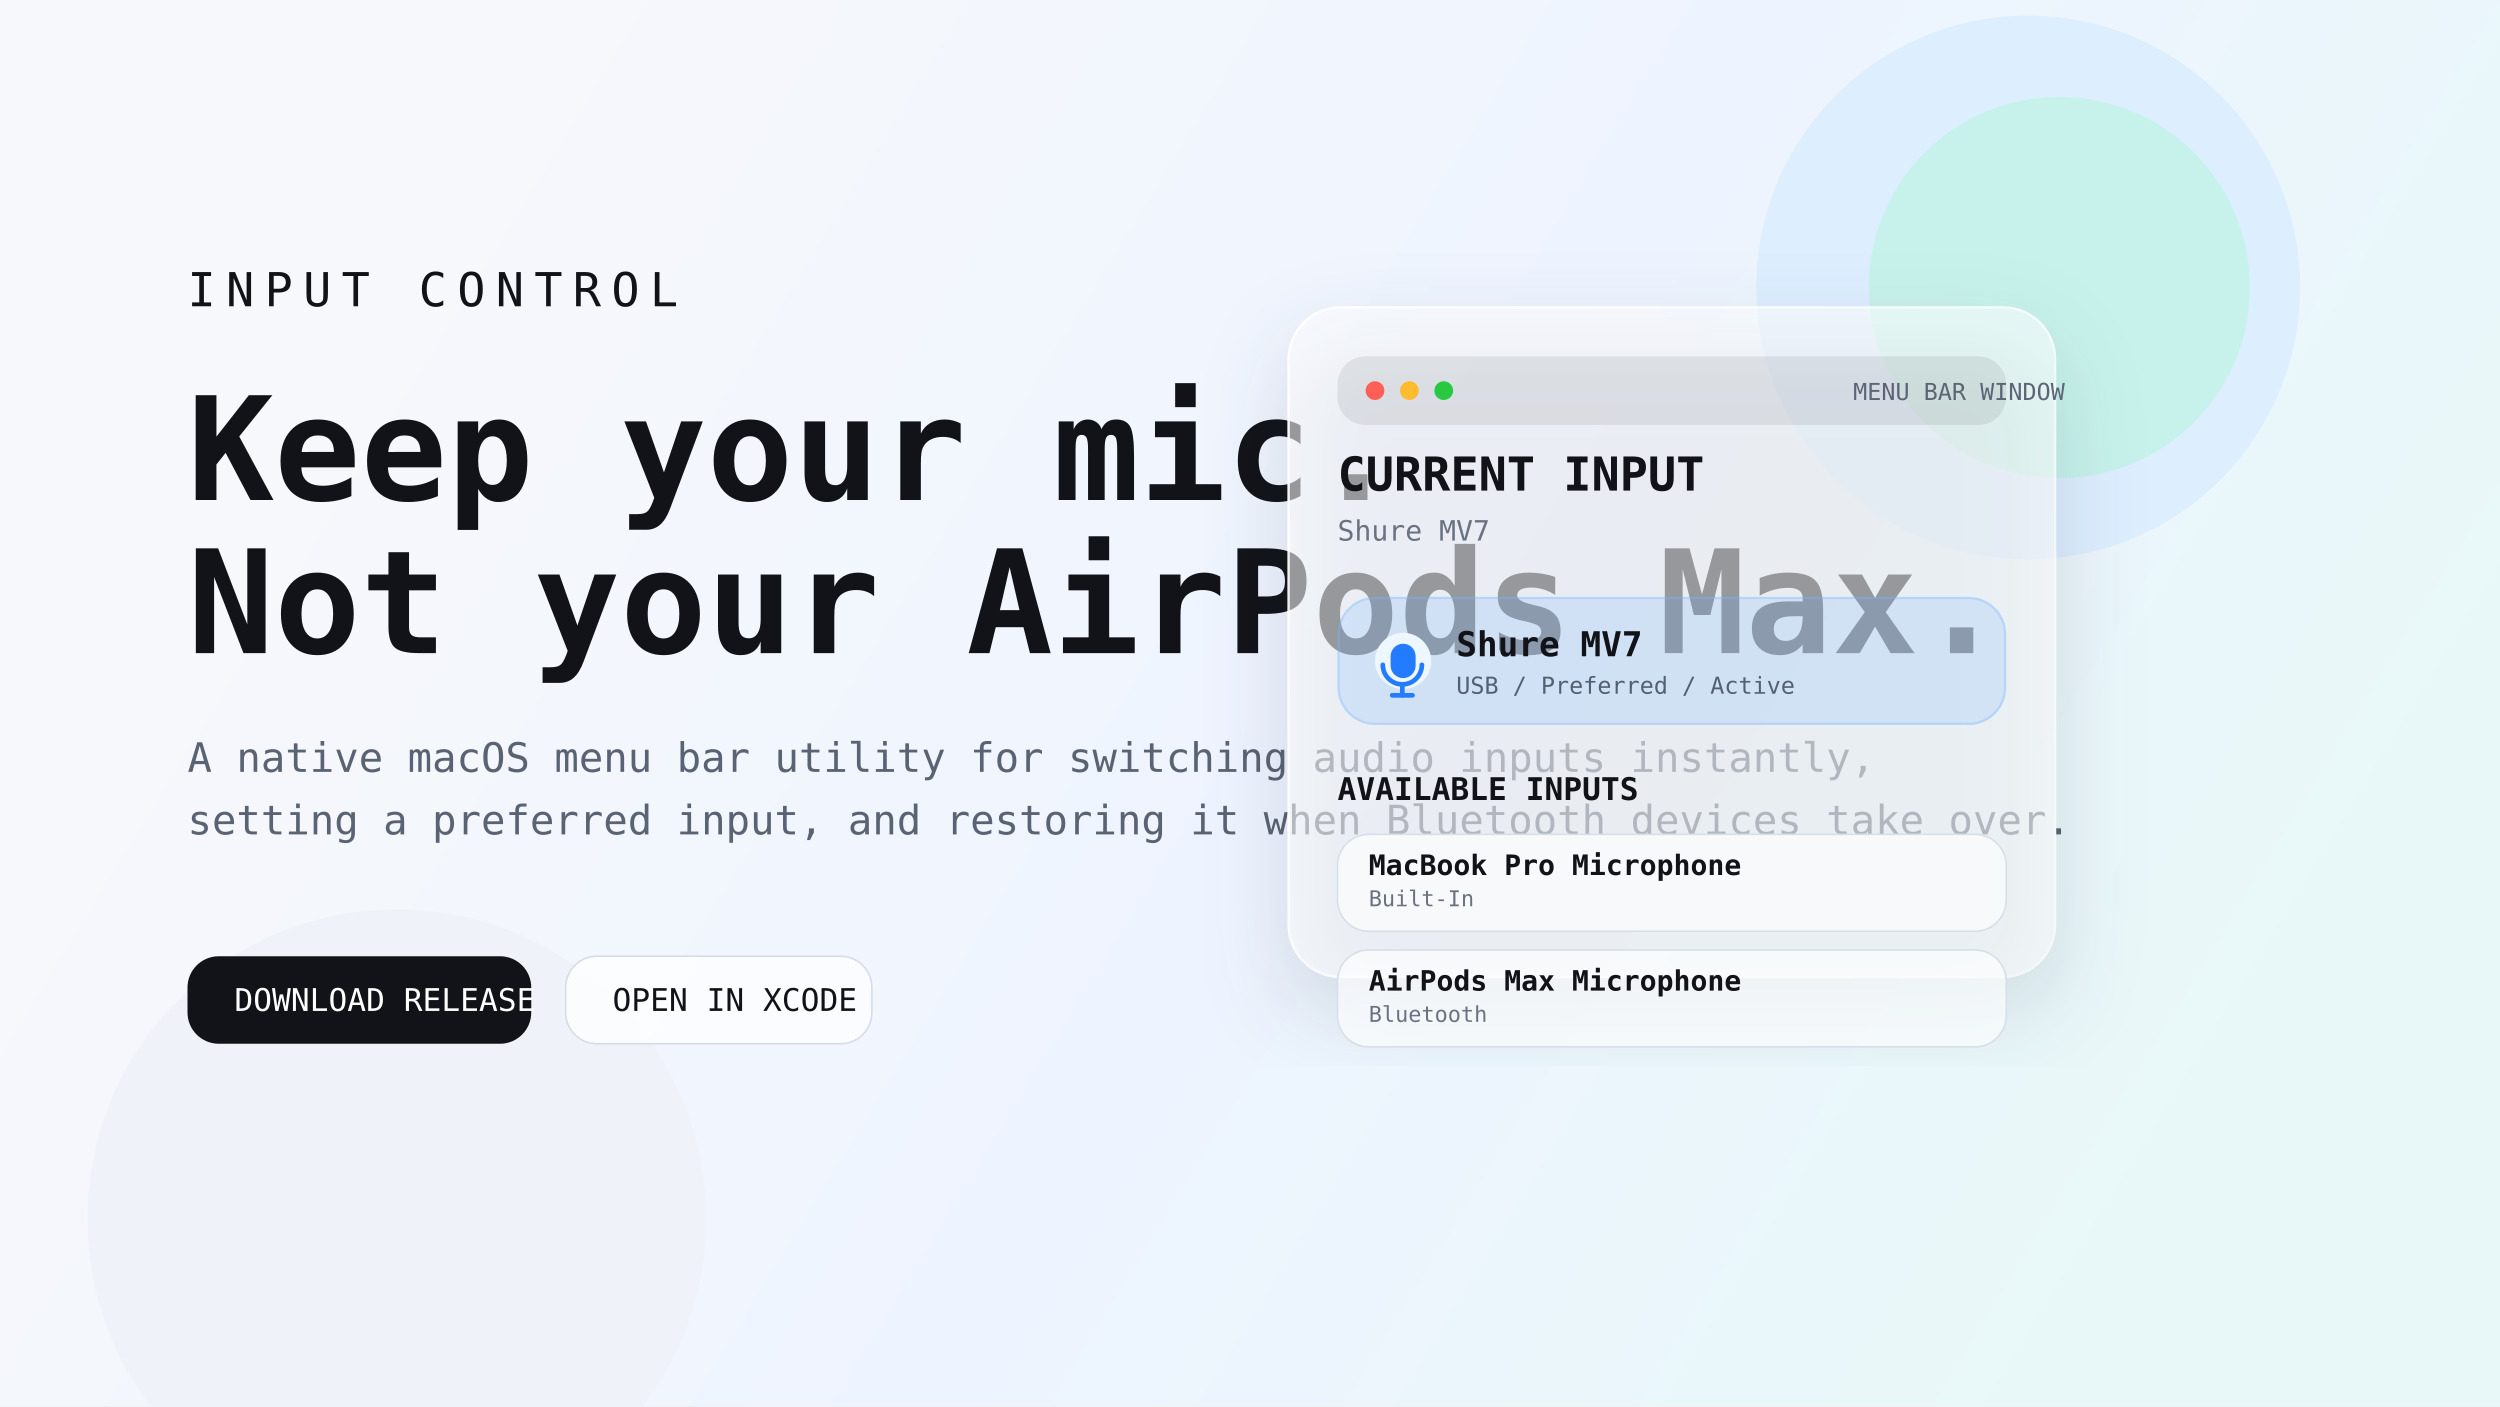
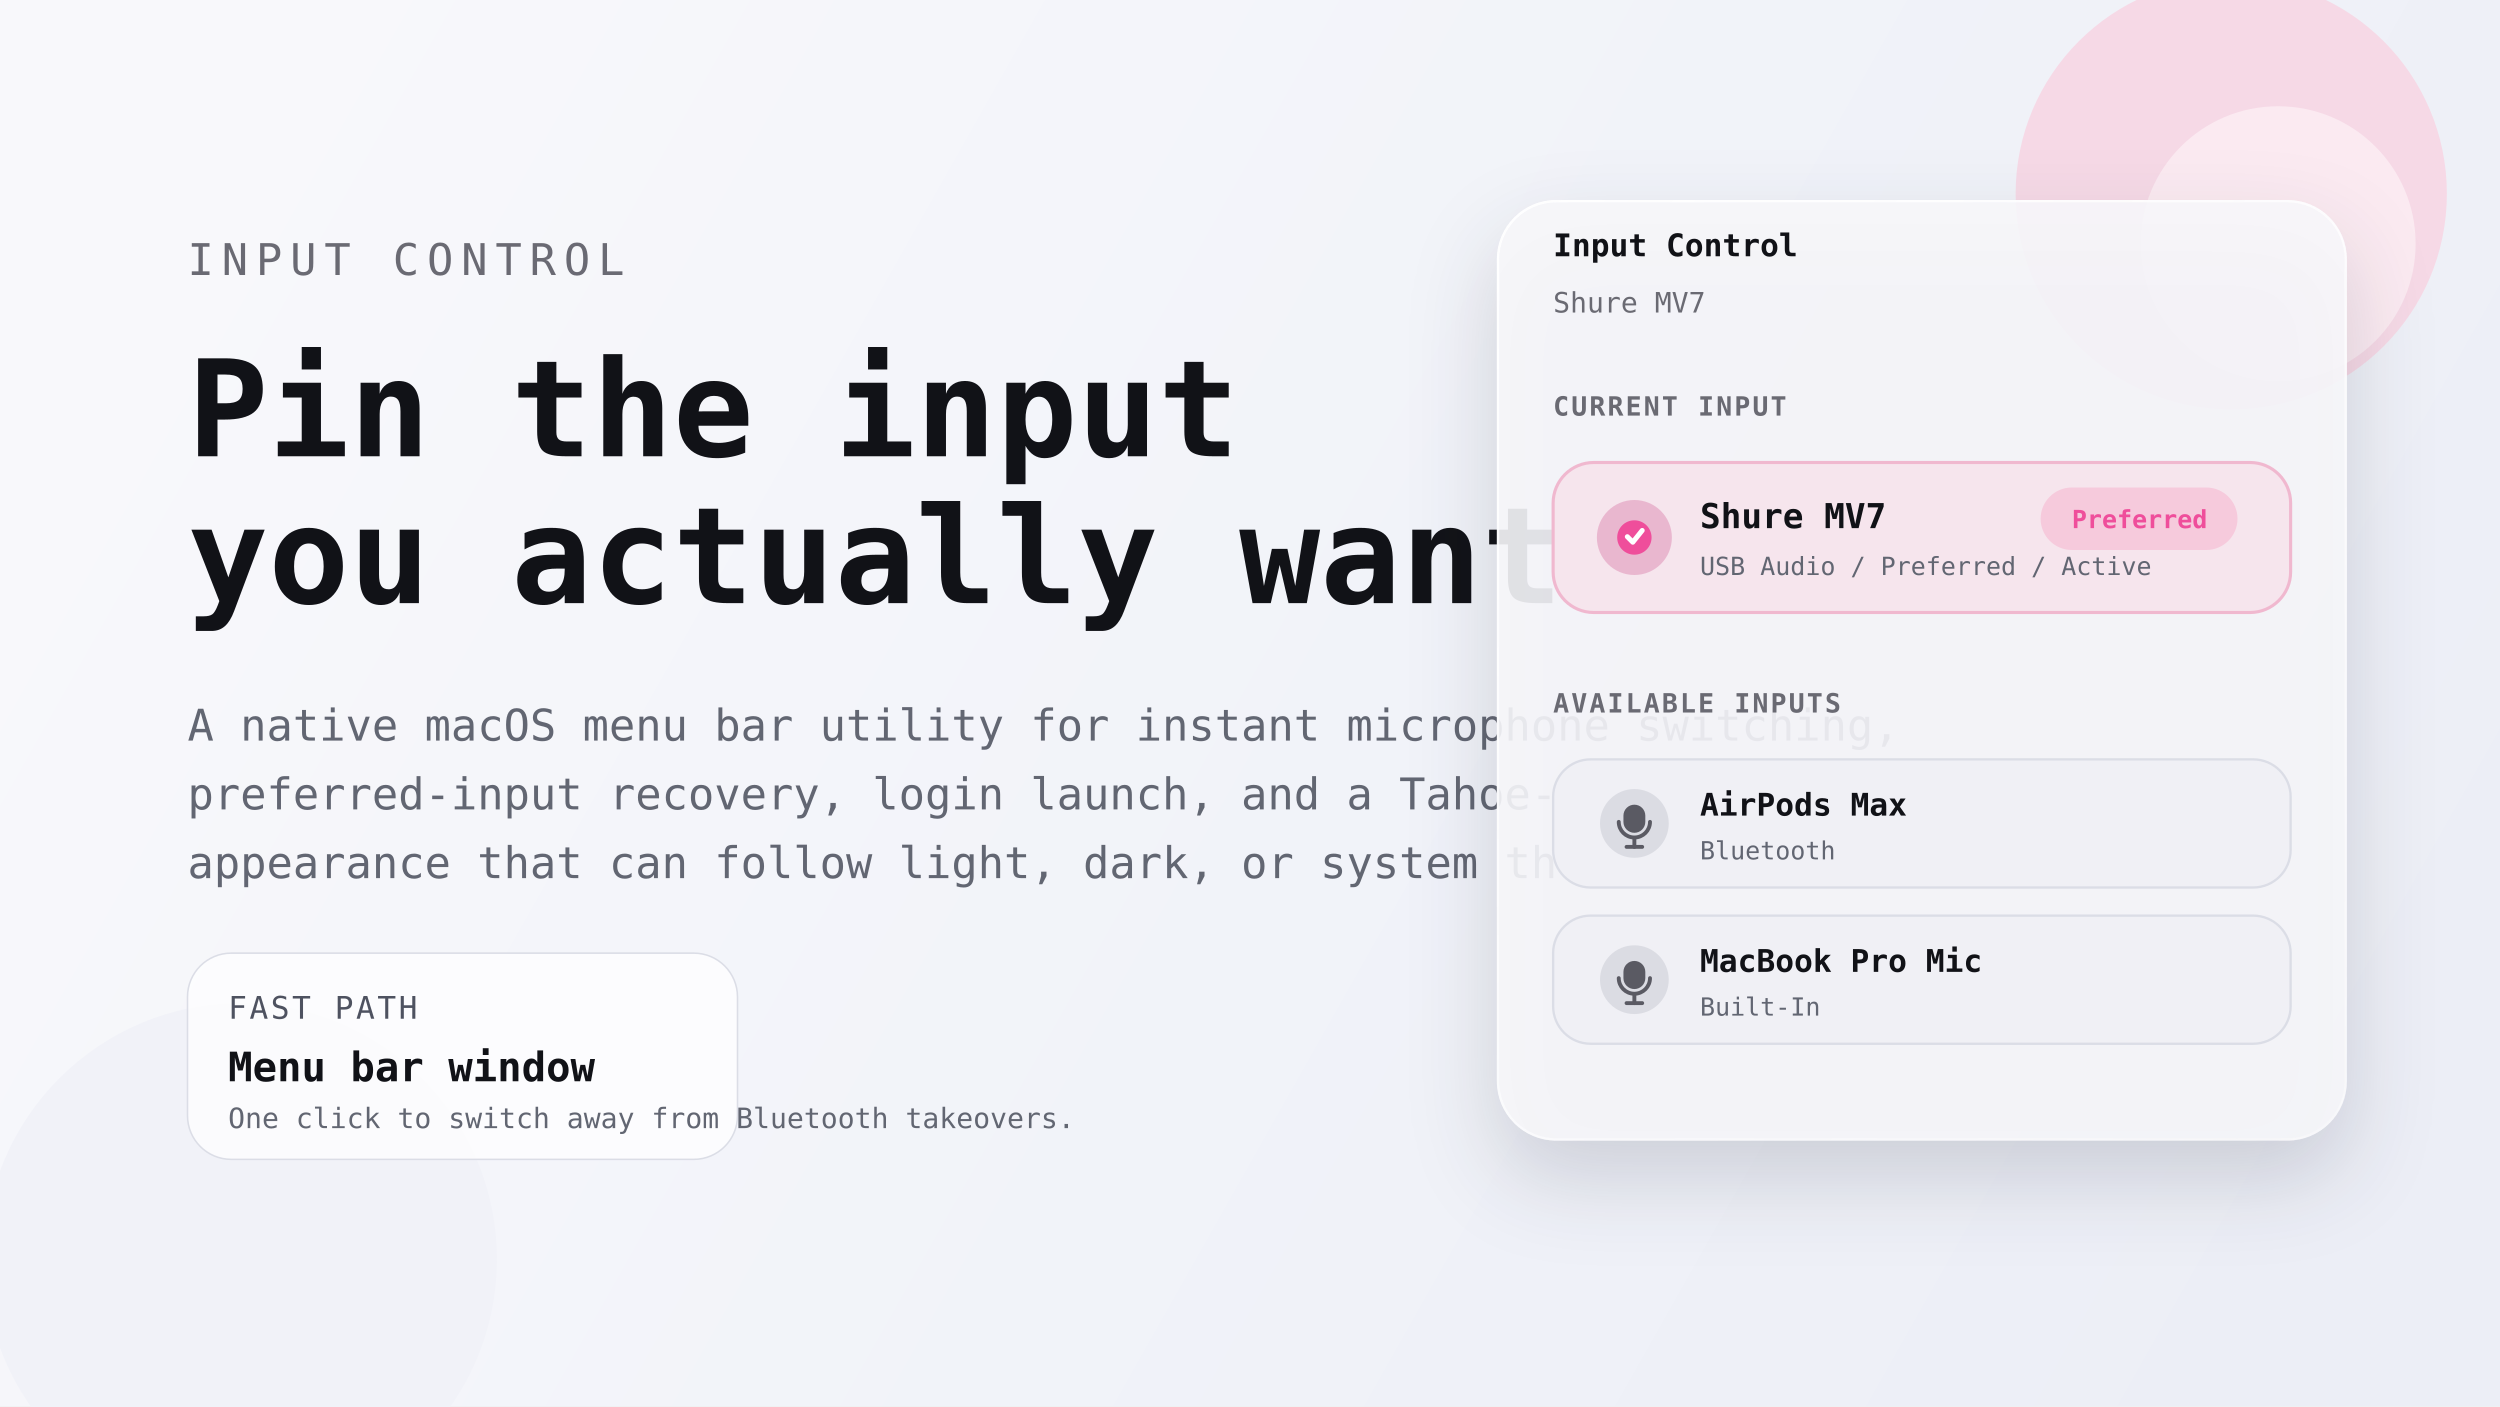
<svg xmlns="http://www.w3.org/2000/svg" width="1600" height="900" viewBox="0 0 1600 900" fill="none">
  <defs>
-     <linearGradient id="bg" x1="240" y1="120" x2="1380" y2="820" gradientUnits="userSpaceOnUse">
-       <stop stop-color="#F7F8FB" />
-       <stop offset="0.52" stop-color="#EEF4FF" />
-       <stop offset="1" stop-color="#E8F8F8" />
+     <linearGradient id="bg" x1="144" y1="94" x2="1468" y2="842" gradientUnits="userSpaceOnUse">
+       <stop stop-color="#F8F8FB" />
+       <stop offset="0.54" stop-color="#F1F3F9" />
+       <stop offset="1" stop-color="#ECEEF6" />
    </linearGradient>
-     <linearGradient id="accent" x1="958" y1="202" x2="1178" y2="580" gradientUnits="userSpaceOnUse">
-       <stop stop-color="#4FA1FF" />
-       <stop offset="1" stop-color="#7AE4D8" />
+     <linearGradient id="panelStroke" x1="970" y1="136" x2="1488" y2="742" gradientUnits="userSpaceOnUse">
+       <stop stop-color="white" stop-opacity="0.95" />
+       <stop offset="1" stop-color="white" stop-opacity="0.28" />
    </linearGradient>
-     <linearGradient id="windowStroke" x1="862" y1="204" x2="1268" y2="580" gradientUnits="userSpaceOnUse">
-       <stop stop-color="white" stop-opacity="0.95" />
-       <stop offset="1" stop-color="white" stop-opacity="0.3" />
-     </linearGradient>
-     <filter id="blurCard" x="760" y="130" width="610" height="540" filterUnits="userSpaceOnUse" color-interpolation-filters="sRGB">
-       <feFlood flood-opacity="0" result="BackgroundImageFix" />
-       <feGaussianBlur in="BackgroundImageFix" stdDeviation="26" />
-       <feComposite in2="SourceAlpha" operator="in" result="effect1_backgroundBlur_0_1" />
-       <feBlend mode="normal" in="SourceGraphic" in2="effect1_backgroundBlur_0_1" result="shape" />
-     </filter>
-     <filter id="softShadow" x="770" y="140" width="612" height="542" filterUnits="userSpaceOnUse" color-interpolation-filters="sRGB">
+     <filter id="shadow" x="902" y="96" width="656" height="714" filterUnits="userSpaceOnUse" color-interpolation-filters="sRGB">
      <feFlood flood-opacity="0" result="BackgroundImageFix" />
      <feColorMatrix in="SourceAlpha" type="matrix" values="0 0 0 0 0 0 0 0 0 0 0 0 0 0 0 0 0 0 127 0" result="hardAlpha" />
-       <feOffset dy="22" />
+       <feOffset dy="24" />
      <feGaussianBlur stdDeviation="28" />
-       <feColorMatrix type="matrix" values="0 0 0 0 0.098 0 0 0 0 0.149 0 0 0 0 0.239 0 0 0 0.14 0" />
+       <feColorMatrix type="matrix" values="0 0 0 0 0.09 0 0 0 0 0.11 0 0 0 0 0.18 0 0 0 0.16 0" />
      <feBlend mode="normal" in2="BackgroundImageFix" result="effect1_dropShadow_0_1" />
      <feBlend mode="normal" in="SourceGraphic" in2="effect1_dropShadow_0_1" result="shape" />
    </filter>
  </defs>
  <rect width="1600" height="900" fill="url(#bg)" />
-   <circle cx="1298" cy="184" r="174" fill="#DDEEFF" />
-   <circle cx="1318" cy="184" r="122" fill="#C7F2EB" />
-   <circle cx="254" cy="780" r="198" fill="#F0F2F9" />
-   <text x="120" y="196" fill="#111318" font-family="ui-monospace, 'SFMono-Regular', 'SF Mono', Menlo, Monaco, Consolas, monospace" font-size="30" letter-spacing="0.22em">INPUT CONTROL</text>
-   <text x="120" y="320" fill="#111318" font-family="ui-monospace, 'SFMono-Regular', 'SF Mono', Menlo, Monaco, Consolas, monospace" font-size="92" font-weight="700">Keep your mic.</text>
-   <text x="120" y="418" fill="#111318" font-family="ui-monospace, 'SFMono-Regular', 'SF Mono', Menlo, Monaco, Consolas, monospace" font-size="92" font-weight="700">Not your AirPods Max.</text>
-   <text x="120" y="494" fill="#5A6373" font-family="ui-monospace, 'SFMono-Regular', 'SF Mono', Menlo, Monaco, Consolas, monospace" font-size="26">A native macOS menu bar utility for switching audio inputs instantly,</text>
-   <text x="120" y="534" fill="#5A6373" font-family="ui-monospace, 'SFMono-Regular', 'SF Mono', Menlo, Monaco, Consolas, monospace" font-size="26">setting a preferred input, and restoring it when Bluetooth devices take over.</text>
-   <g transform="translate(120 612)">
-     <rect width="220" height="56" rx="20" fill="#111318" />
-     <text x="30" y="35" fill="white" font-family="ui-monospace, 'SFMono-Regular', 'SF Mono', Menlo, Monaco, Consolas, monospace" font-size="20">DOWNLOAD RELEASE</text>
+   <circle cx="1428" cy="124" r="138" fill="#F6D9E6" />
+   <circle cx="1458" cy="156" r="88" fill="#FBEAF1" />
+   <circle cx="154" cy="806" r="164" fill="#F1F2F8" />
+   <text x="120" y="176" fill="#6A6A73" font-family="ui-monospace, 'SFMono-Regular', 'SF Mono', Menlo, Monaco, Consolas, monospace" font-size="28" letter-spacing="0.18em">INPUT CONTROL</text>
+   <text x="120" y="292" fill="#111217" font-family="ui-monospace, 'SFMono-Regular', 'SF Mono', Menlo, Monaco, Consolas, monospace" font-size="86" font-weight="700">Pin the input</text>
+   <text x="120" y="386" fill="#111217" font-family="ui-monospace, 'SFMono-Regular', 'SF Mono', Menlo, Monaco, Consolas, monospace" font-size="86" font-weight="700">you actually want.</text>
+   <text x="120" y="474" fill="#626672" font-family="ui-monospace, 'SFMono-Regular', 'SF Mono', Menlo, Monaco, Consolas, monospace" font-size="28">A native macOS menu bar utility for instant microphone switching,</text>
+   <text x="120" y="518" fill="#626672" font-family="ui-monospace, 'SFMono-Regular', 'SF Mono', Menlo, Monaco, Consolas, monospace" font-size="28">preferred-input recovery, login launch, and a Tahoe-style</text>
+   <text x="120" y="562" fill="#626672" font-family="ui-monospace, 'SFMono-Regular', 'SF Mono', Menlo, Monaco, Consolas, monospace" font-size="28">appearance that can follow light, dark, or system theme.</text>
+   <g transform="translate(120 610)">
+     <rect width="352" height="132" rx="28" fill="#FFFFFF" fill-opacity="0.72" stroke="#DBDDE6" />
+     <text x="26" y="42" fill="#4E5260" font-family="ui-monospace, 'SFMono-Regular', 'SF Mono', Menlo, Monaco, Consolas, monospace" font-size="20" letter-spacing="0.08em">FAST PATH</text>
+     <text x="26" y="82" fill="#111217" font-family="ui-monospace, 'SFMono-Regular', 'SF Mono', Menlo, Monaco, Consolas, monospace" font-size="26" font-weight="700">Menu bar window</text>
+     <text x="26" y="112" fill="#626672" font-family="ui-monospace, 'SFMono-Regular', 'SF Mono', Menlo, Monaco, Consolas, monospace" font-size="18">One click to switch away from Bluetooth takeovers.</text>
  </g>
-   <g transform="translate(362 612)">
-     <rect width="196" height="56" rx="20" fill="white" fill-opacity="0.75" stroke="#D6DCE7" />
-     <text x="30" y="35" fill="#111318" font-family="ui-monospace, 'SFMono-Regular', 'SF Mono', Menlo, Monaco, Consolas, monospace" font-size="20">OPEN IN XCODE</text>
+   <g filter="url(#shadow)">
+     <rect x="958" y="128" width="544" height="602" rx="38" fill="#F7F7FB" fill-opacity="0.9" />
+     <rect x="958.75" y="128.75" width="542.5" height="600.5" rx="37.25" stroke="url(#panelStroke)" stroke-width="1.5" />
  </g>
-   <g filter="url(#softShadow)">
-     <g filter="url(#blurCard)">
-       <rect x="824" y="196" width="492" height="430" rx="34" fill="white" fill-opacity="0.56" />
-       <rect x="824.75" y="196.75" width="490.5" height="428.5" rx="33.25" stroke="url(#windowStroke)" stroke-width="1.5" />
-     </g>
-   </g>
-   <g transform="translate(856 228)">
-     <rect width="428" height="44" rx="18" fill="#0F1116" fill-opacity="0.08" />
-     <circle cx="24" cy="22" r="6" fill="#FF5F57" />
-     <circle cx="46" cy="22" r="6" fill="#FEBC2E" />
-     <circle cx="68" cy="22" r="6" fill="#28C840" />
-     <text x="330" y="28" fill="#5C6575" font-family="ui-monospace, 'SFMono-Regular', 'SF Mono', Menlo, Monaco, Consolas, monospace" font-size="15">MENU BAR WINDOW</text>
-   </g>
-   <g transform="translate(856 294)">
-     <text x="0" y="20" fill="#111318" font-family="ui-monospace, 'SFMono-Regular', 'SF Mono', Menlo, Monaco, Consolas, monospace" font-size="30" font-weight="700">CURRENT INPUT</text>
-     <text x="0" y="52" fill="#6A7282" font-family="ui-monospace, 'SFMono-Regular', 'SF Mono', Menlo, Monaco, Consolas, monospace" font-size="18">Shure MV7</text>
-     <rect x="0" y="88" width="428" height="82" rx="24" fill="url(#accent)" fill-opacity="0.16" />
-     <rect x="0.75" y="88.75" width="426.5" height="80.5" rx="23.25" stroke="#7FB5FF" stroke-opacity="0.32" stroke-width="1.5" />
-     <circle cx="42" cy="129" r="18" fill="#EEF6FF" />
-     <path d="M42 118C37.582 118 34 121.582 34 126V132C34 136.418 37.582 140 42 140C46.418 140 50 136.418 50 132V126C50 121.582 46.418 118 42 118Z" fill="#237BFF" />
-     <path d="M54 131.5C54 138.404 48.404 144 41.5 144C34.596 144 29 138.404 29 131.5" stroke="#237BFF" stroke-width="3" stroke-linecap="round" />
-     <path d="M41.5 145V151" stroke="#237BFF" stroke-width="3" stroke-linecap="round" />
-     <path d="M35 151H48" stroke="#237BFF" stroke-width="3" stroke-linecap="round" />
-     <text x="76" y="126" fill="#111318" font-family="ui-monospace, 'SFMono-Regular', 'SF Mono', Menlo, Monaco, Consolas, monospace" font-size="22" font-weight="700">Shure MV7</text>
-     <text x="76" y="150" fill="#536071" font-family="ui-monospace, 'SFMono-Regular', 'SF Mono', Menlo, Monaco, Consolas, monospace" font-size="15">USB / Preferred / Active</text>
-     <text x="0" y="218" fill="#111318" font-family="ui-monospace, 'SFMono-Regular', 'SF Mono', Menlo, Monaco, Consolas, monospace" font-size="20" font-weight="700">AVAILABLE INPUTS</text>
-     <g transform="translate(0 240)">
-       <rect width="428" height="62" rx="20" fill="#FFFFFF" fill-opacity="0.64" stroke="#D6DEE8" />
-       <text x="20" y="26" fill="#111318" font-family="ui-monospace, 'SFMono-Regular', 'SF Mono', Menlo, Monaco, Consolas, monospace" font-size="18" font-weight="700">MacBook Pro Microphone</text>
-       <text x="20" y="46" fill="#6A7282" font-family="ui-monospace, 'SFMono-Regular', 'SF Mono', Menlo, Monaco, Consolas, monospace" font-size="14">Built-In</text>
-     </g>
-     <g transform="translate(0 314)">
-       <rect width="428" height="62" rx="20" fill="#FFFFFF" fill-opacity="0.64" stroke="#D6DEE8" />
-       <text x="20" y="26" fill="#111318" font-family="ui-monospace, 'SFMono-Regular', 'SF Mono', Menlo, Monaco, Consolas, monospace" font-size="18" font-weight="700">AirPods Max Microphone</text>
-       <text x="20" y="46" fill="#6A7282" font-family="ui-monospace, 'SFMono-Regular', 'SF Mono', Menlo, Monaco, Consolas, monospace" font-size="14">Bluetooth</text>
-     </g>
+   <g transform="translate(994 164)">
+     <text x="0" y="0" fill="#111217" font-family="ui-monospace, 'SFMono-Regular', 'SF Mono', Menlo, Monaco, Consolas, monospace" font-size="20" font-weight="700">Input Control</text>
+     <text x="0" y="36" fill="#6A6A73" font-family="ui-monospace, 'SFMono-Regular', 'SF Mono', Menlo, Monaco, Consolas, monospace" font-size="18">Shure MV7</text>
+     <text x="0" y="102" fill="#6A6A73" font-family="ui-monospace, 'SFMono-Regular', 'SF Mono', Menlo, Monaco, Consolas, monospace" font-size="17" font-weight="700" letter-spacing="0.08em">CURRENT INPUT</text>
+     <rect x="0" y="132" width="472" height="96" rx="26" fill="#F6E5ED" stroke="#F0B8CF" stroke-width="2" />
+     <circle cx="52" cy="180" r="24" fill="#E9B7CF" />
+     <circle cx="52" cy="180" r="11" fill="#EF4E9B" />
+     <path d="M47.5 179.5L51 183L57 175.5" stroke="white" stroke-width="3.2" stroke-linecap="round" stroke-linejoin="round" />
+     <text x="94" y="174" fill="#111217" font-family="ui-monospace, 'SFMono-Regular', 'SF Mono', Menlo, Monaco, Consolas, monospace" font-size="22" font-weight="700">Shure MV7</text>
+     <text x="94" y="204" fill="#626672" font-family="ui-monospace, 'SFMono-Regular', 'SF Mono', Menlo, Monaco, Consolas, monospace" font-size="16">USB Audio / Preferred / Active</text>
+     <rect x="312" y="148" width="126" height="40" rx="20" fill="#F6CADC" />
+     <text x="332" y="174" fill="#EF4E9B" font-family="ui-monospace, 'SFMono-Regular', 'SF Mono', Menlo, Monaco, Consolas, monospace" font-size="16" font-weight="700">Preferred</text>
+     <text x="0" y="292" fill="#6A6A73" font-family="ui-monospace, 'SFMono-Regular', 'SF Mono', Menlo, Monaco, Consolas, monospace" font-size="17" font-weight="700" letter-spacing="0.08em">AVAILABLE INPUTS</text>
+     <rect x="0" y="322" width="472" height="82" rx="24" fill="#F0F0F5" stroke="#DBDDE6" stroke-width="1.5" />
+     <circle cx="52" cy="363" r="22" fill="#DBDCE3" />
+     <path d="M52 351C48.134 351 45 354.134 45 358V362C45 365.866 48.134 369 52 369C55.866 369 59 365.866 59 362V358C59 354.134 55.866 351 52 351Z" fill="#5A5A63" />
+     <path d="M62 362C62 367.523 57.523 372 52 372C46.477 372 42 367.523 42 362" stroke="#5A5A63" stroke-width="2.5" stroke-linecap="round" />
+     <path d="M52 373V378" stroke="#5A5A63" stroke-width="2.5" stroke-linecap="round" />
+     <path d="M47 378H57" stroke="#5A5A63" stroke-width="2.5" stroke-linecap="round" />
+     <text x="94" y="358" fill="#111217" font-family="ui-monospace, 'SFMono-Regular', 'SF Mono', Menlo, Monaco, Consolas, monospace" font-size="20" font-weight="700">AirPods Max</text>
+     <text x="94" y="386" fill="#626672" font-family="ui-monospace, 'SFMono-Regular', 'SF Mono', Menlo, Monaco, Consolas, monospace" font-size="16">Bluetooth</text>
+     <rect x="0" y="422" width="472" height="82" rx="24" fill="#F0F0F5" stroke="#DBDDE6" stroke-width="1.5" />
+     <circle cx="52" cy="463" r="22" fill="#DBDCE3" />
+     <path d="M52 451C48.134 451 45 454.134 45 458V462C45 465.866 48.134 469 52 469C55.866 469 59 465.866 59 462V458C59 454.134 55.866 451 52 451Z" fill="#5A5A63" />
+     <path d="M62 462C62 467.523 57.523 472 52 472C46.477 472 42 467.523 42 462" stroke="#5A5A63" stroke-width="2.5" stroke-linecap="round" />
+     <path d="M52 473V478" stroke="#5A5A63" stroke-width="2.5" stroke-linecap="round" />
+     <path d="M47 478H57" stroke="#5A5A63" stroke-width="2.5" stroke-linecap="round" />
+     <text x="94" y="458" fill="#111217" font-family="ui-monospace, 'SFMono-Regular', 'SF Mono', Menlo, Monaco, Consolas, monospace" font-size="20" font-weight="700">MacBook Pro Mic</text>
+     <text x="94" y="486" fill="#626672" font-family="ui-monospace, 'SFMono-Regular', 'SF Mono', Menlo, Monaco, Consolas, monospace" font-size="16">Built-In</text>
  </g>
</svg>
